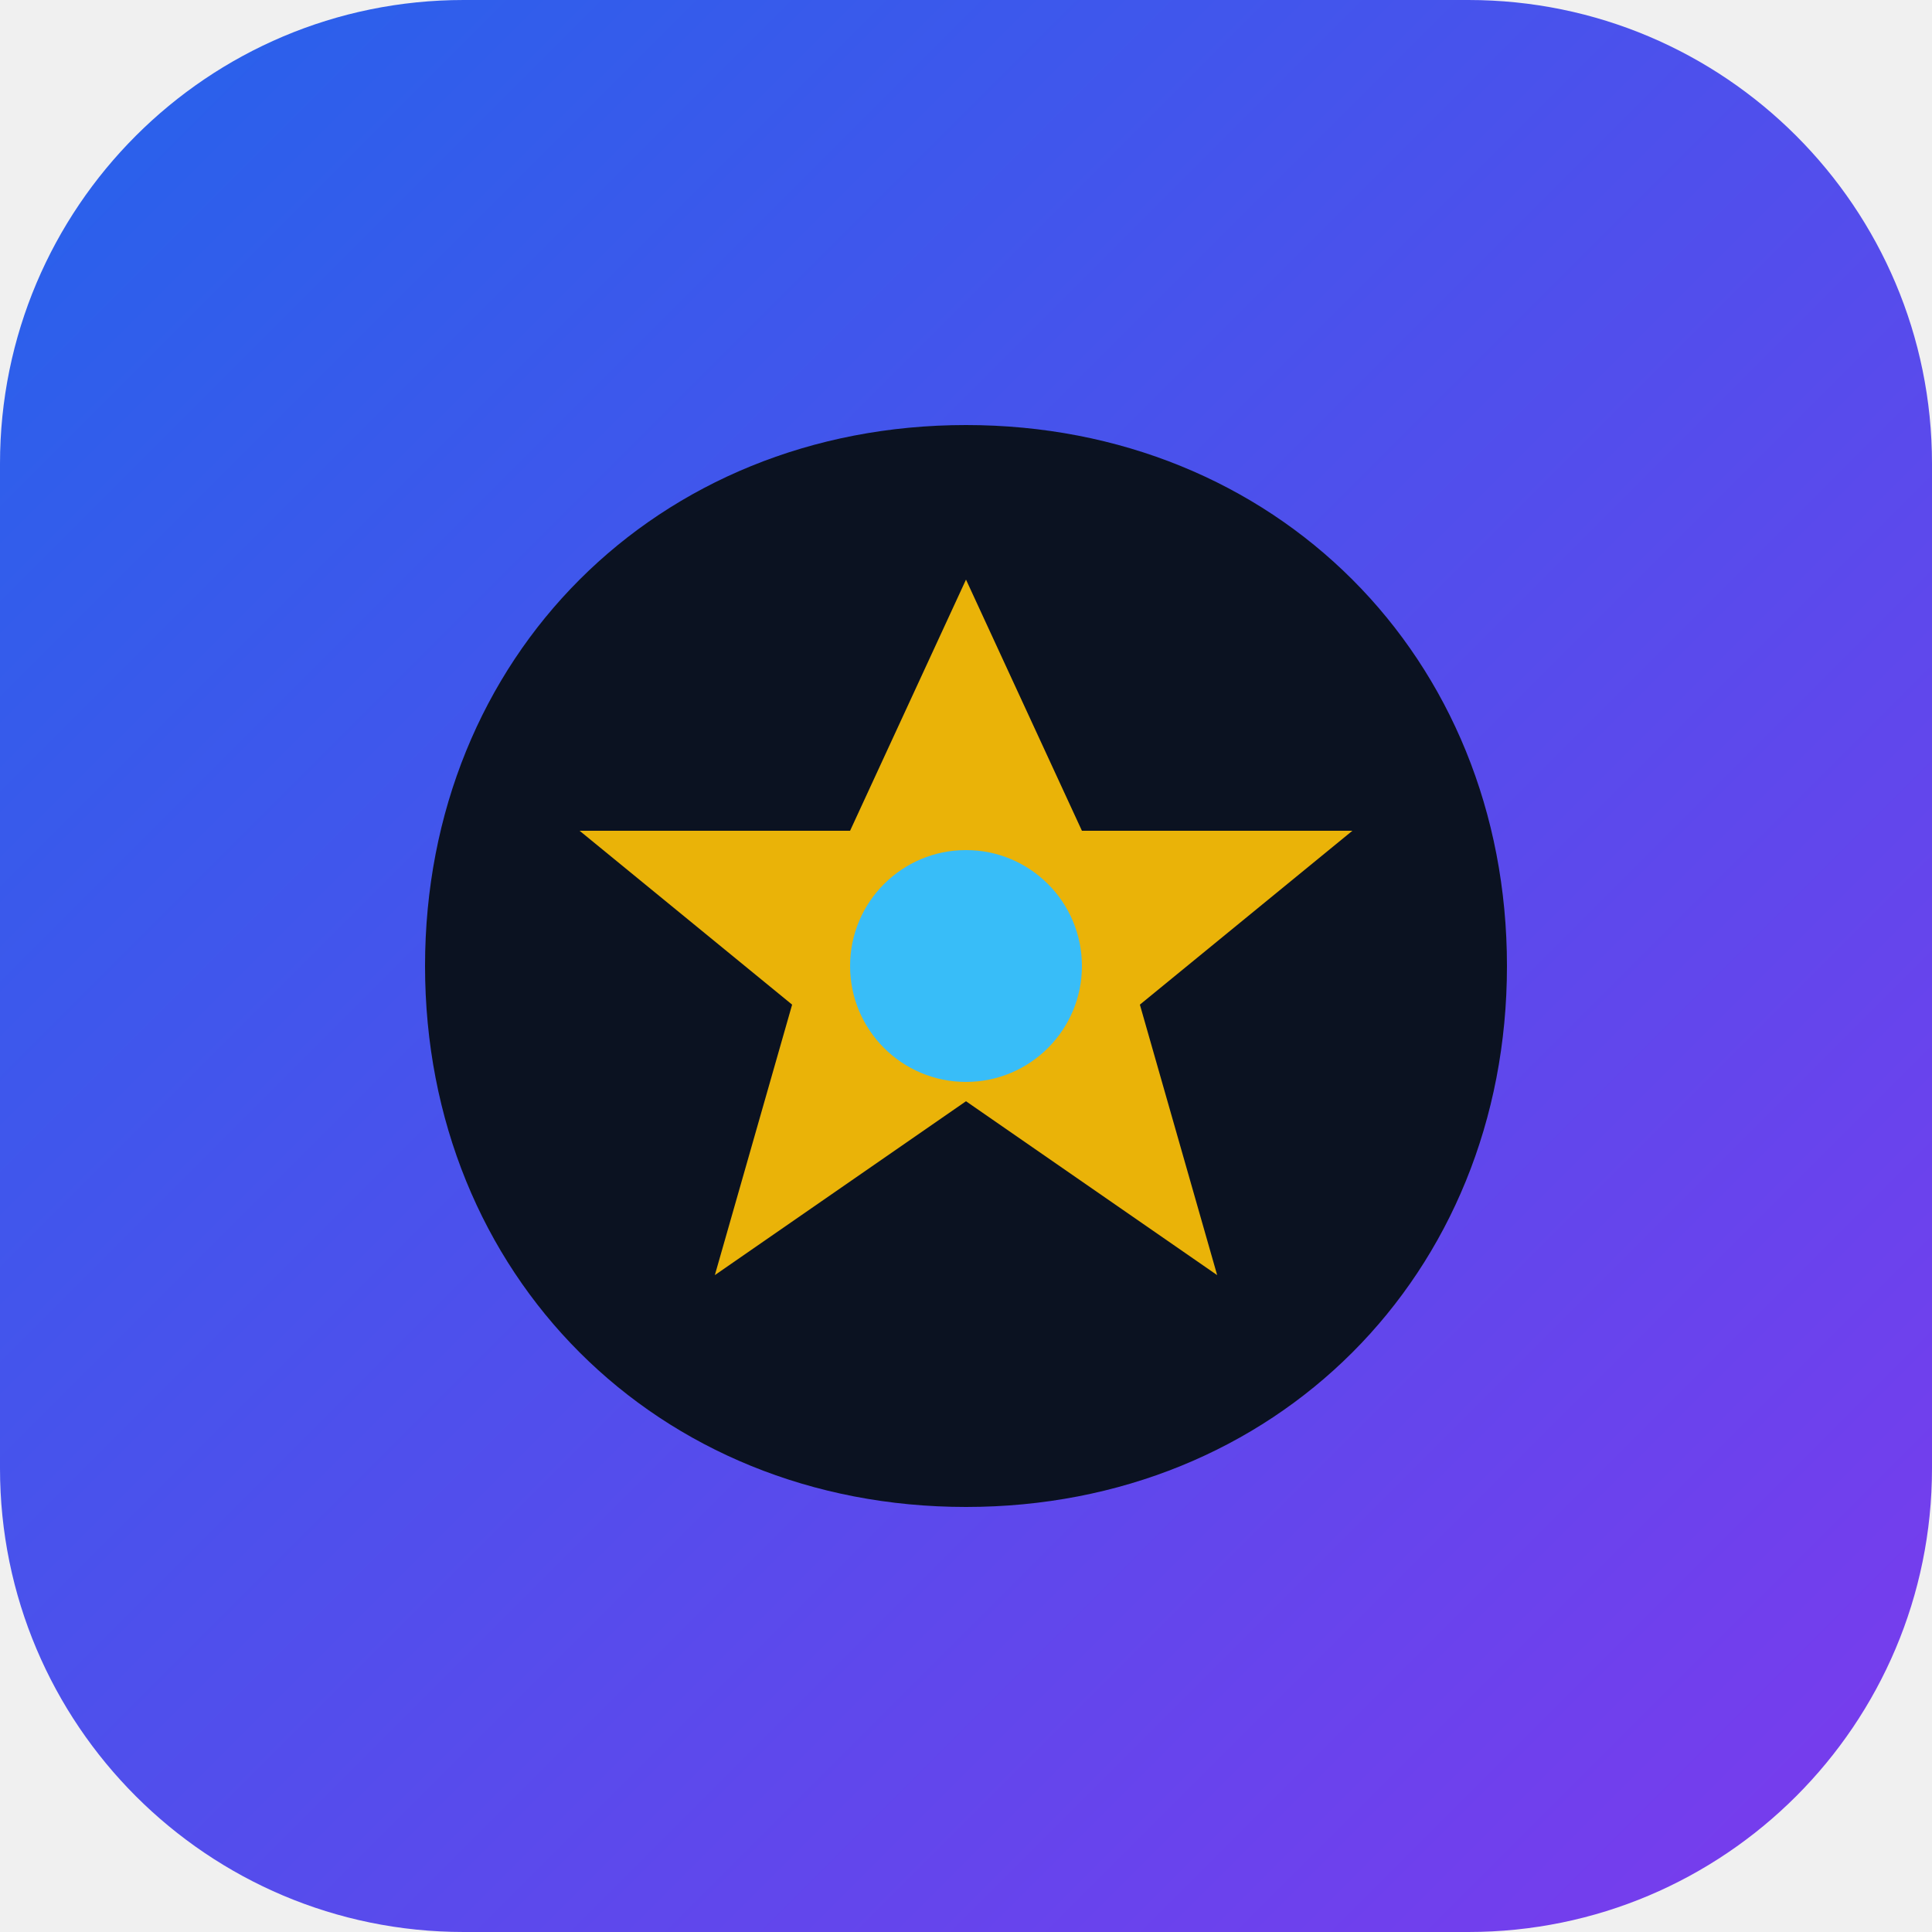
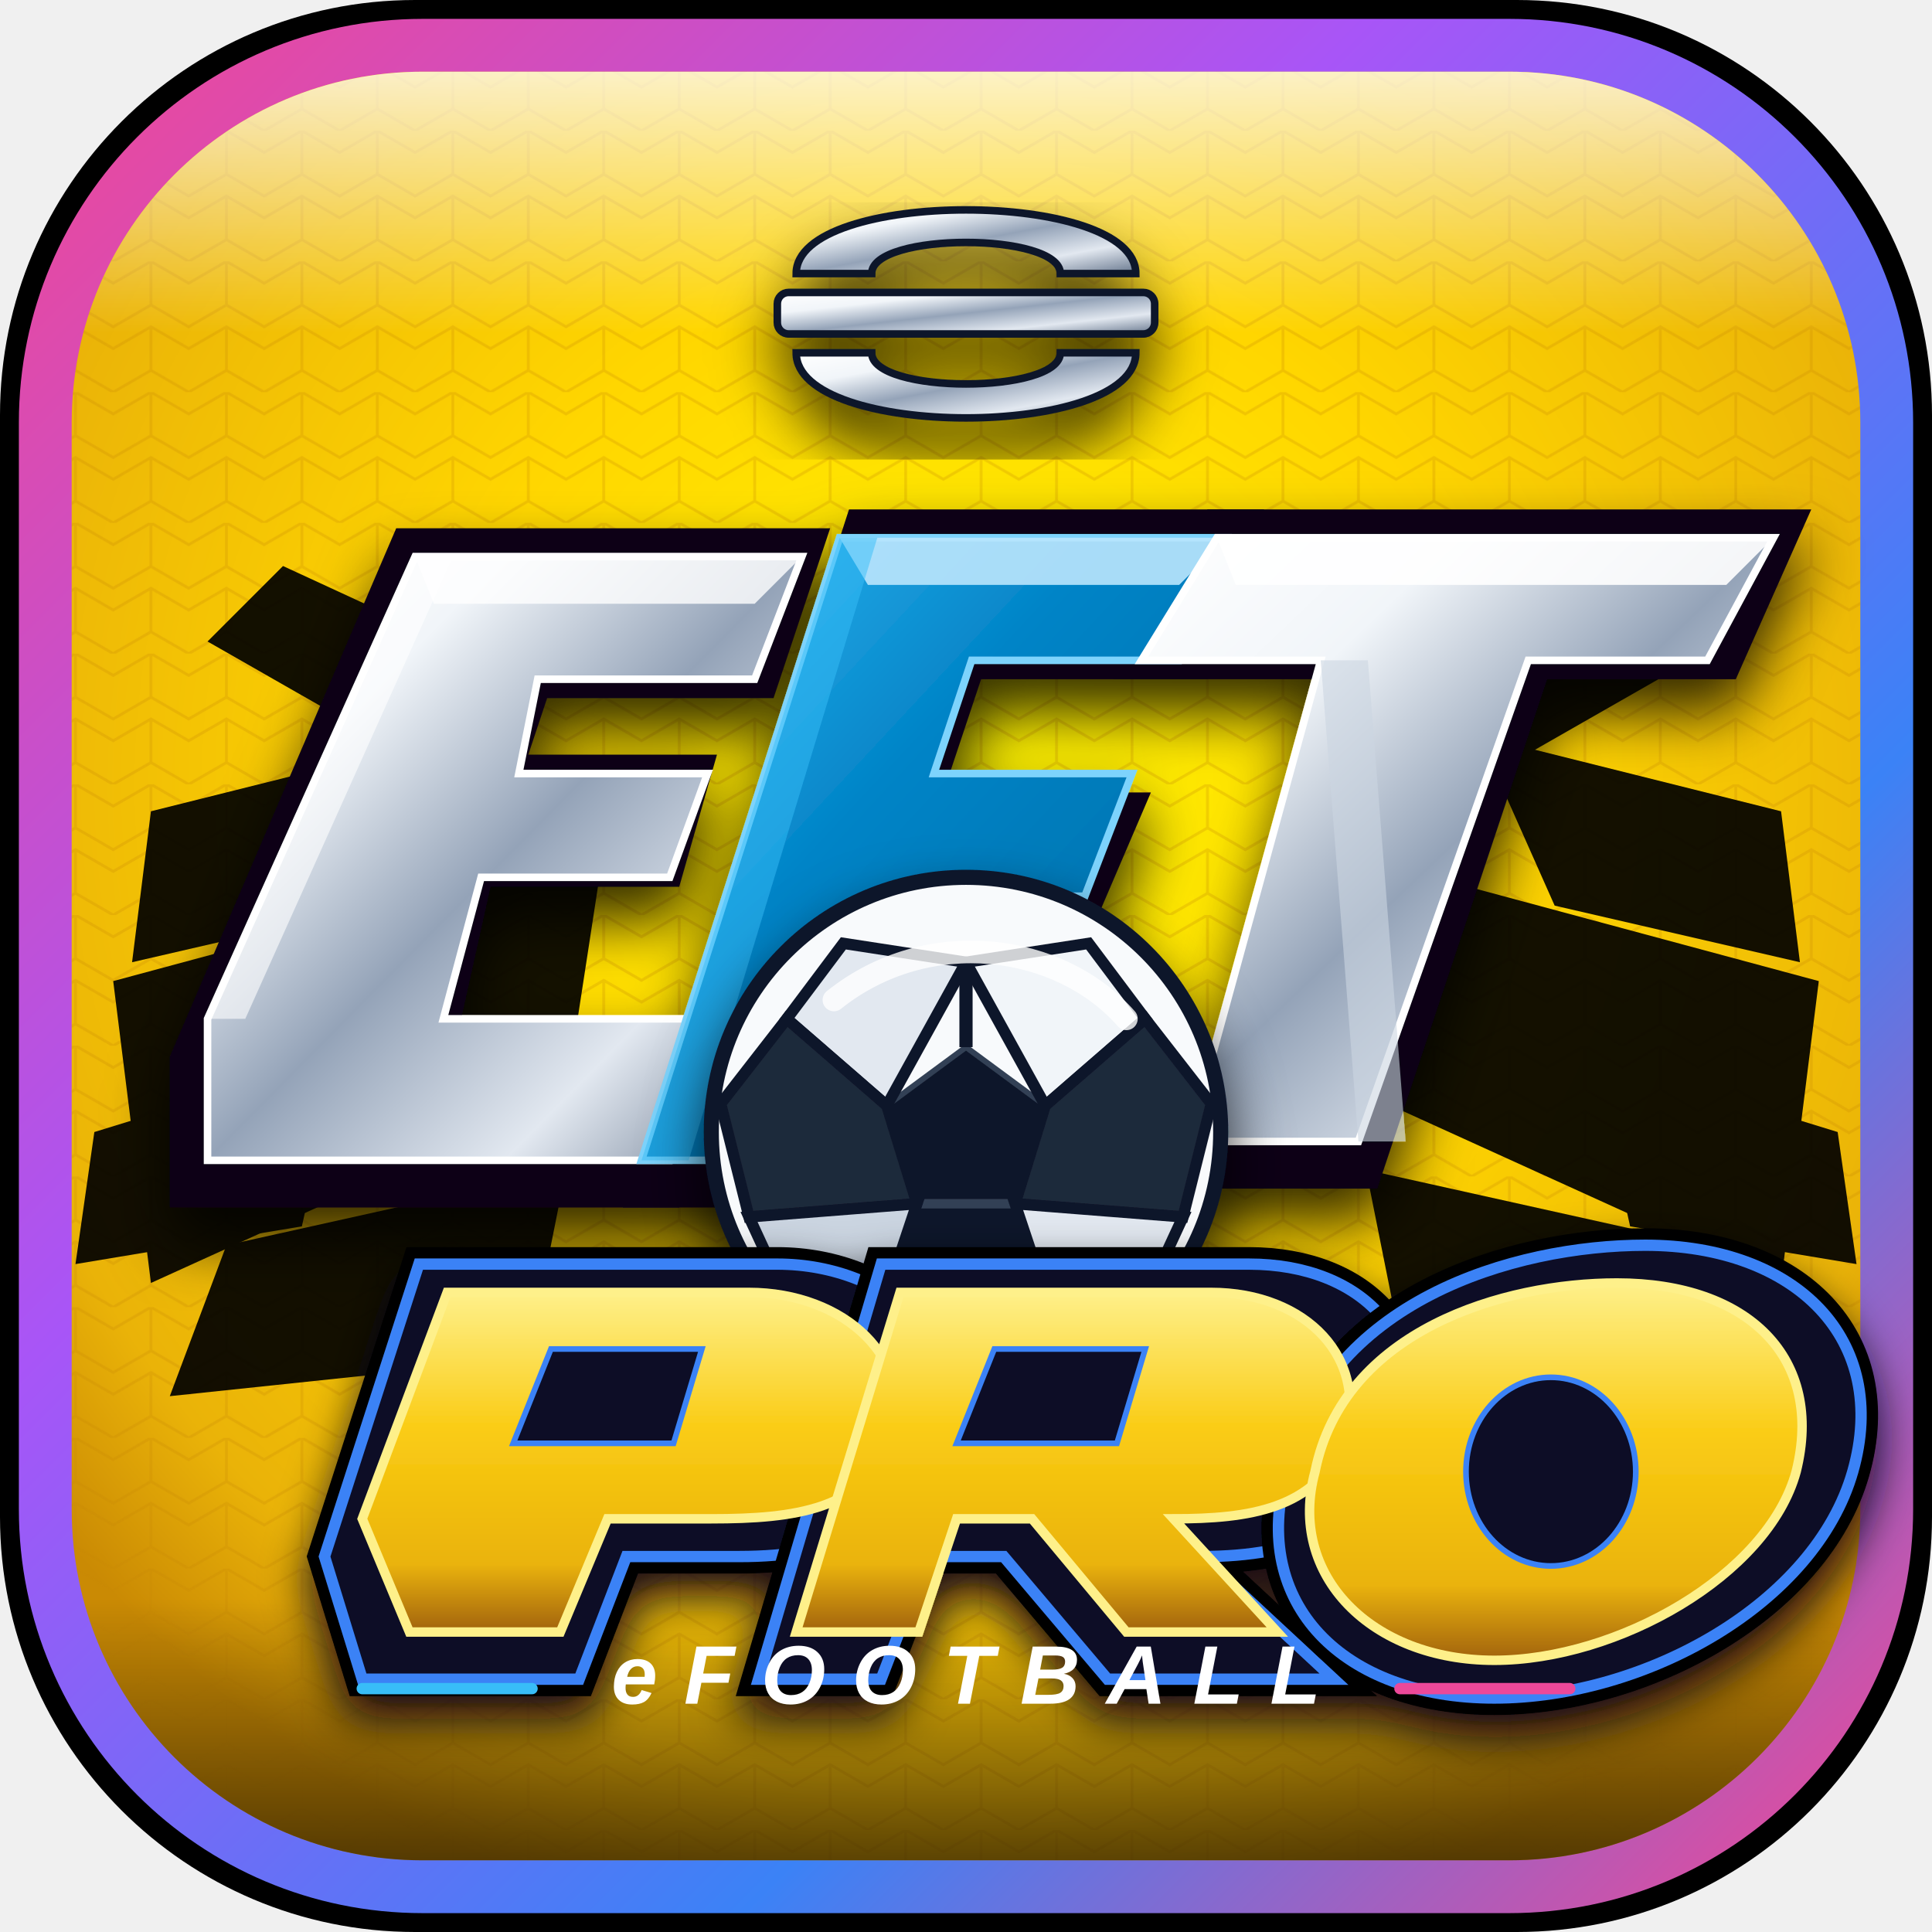
- <svg xmlns="http://www.w3.org/2000/svg" viewBox="0 0 100 100">
+ <svg xmlns="http://www.w3.org/2000/svg" viewBox="0 0 1024 1024" width="1024" height="1024">
  <defs>
-     <linearGradient id="g" x1="0%" y1="0%" x2="100%" y2="100%">
-       <stop offset="0%" stop-color="#2563eb" />
-       <stop offset="100%" stop-color="#7c3aed" />
+     <linearGradient id="neonBorder" x1="0%" y1="0%" x2="100%" y2="100%">
+       <stop offset="0%" stop-color="#ec4899" />
+       <stop offset="35%" stop-color="#a855f7" />
+       <stop offset="70%" stop-color="#3b82f6" />
+       <stop offset="100%" stop-color="#ec4899" />
    </linearGradient>
+     <radialGradient id="yellowBg" cx="50%" cy="40%" r="65%">
+       <stop offset="0%" stop-color="#FFF500" />
+       <stop offset="45%" stop-color="#FFD600" />
+       <stop offset="85%" stop-color="#EAB308" />
+       <stop offset="100%" stop-color="#CA8A04" />
+     </radialGradient>
+     <linearGradient id="badgeBevel" x1="0%" y1="0%" x2="0%" y2="100%">
+       <stop offset="0%" stop-color="#FFFFFF" stop-opacity="0.8" />
+       <stop offset="15%" stop-color="#FFFFFF" stop-opacity="0" />
+       <stop offset="85%" stop-color="#000000" stop-opacity="0" />
+       <stop offset="100%" stop-color="#000000" stop-opacity="0.6" />
+     </linearGradient>
+     <linearGradient id="chromeLight" x1="0%" y1="0%" x2="100%" y2="100%">
+       <stop offset="0%" stop-color="#FFFFFF" />
+       <stop offset="25%" stop-color="#F1F5F9" />
+       <stop offset="50%" stop-color="#94A3B8" />
+       <stop offset="75%" stop-color="#E2E8F0" />
+       <stop offset="100%" stop-color="#64748B" />
+     </linearGradient>
+     <linearGradient id="blueGlow" x1="0%" y1="0%" x2="100%" y2="100%">
+       <stop offset="0%" stop-color="#38BDF8" />
+       <stop offset="40%" stop-color="#0284C7" />
+       <stop offset="100%" stop-color="#0369A1" />
+     </linearGradient>
+     <linearGradient id="proGold" x1="0%" y1="0%" x2="0%" y2="100%">
+       <stop offset="0%" stop-color="#FEF08A" />
+       <stop offset="40%" stop-color="#FACC15" />
+       <stop offset="80%" stop-color="#EAB308" />
+       <stop offset="100%" stop-color="#A16207" />
+     </linearGradient>
+     <filter id="heavyShadow" x="-20%" y="-20%" width="140%" height="140%">
+       <feDropShadow dx="0" dy="18" stdDeviation="16" flood-color="#000000" flood-opacity="0.8" />
+     </filter>
+     <filter id="proShadow" x="-20%" y="-20%" width="140%" height="140%">
+       <feDropShadow dx="0" dy="12" stdDeviation="12" flood-color="#090514" flood-opacity="0.95" />
+     </filter>
+     <pattern id="hexPattern" width="40" height="69.282" patternUnits="userSpaceOnUse">
+       <path d="M 40 0 L 20 11.547 L 0 0 L 0 23.094 L 20 34.641 L 40 23.094 Z M 0 34.641 L 20 46.188 L 40 34.641 L 40 57.735 L 20 69.282 L 0 57.735 Z" fill="none" stroke="#CA8A04" stroke-width="1.5" stroke-opacity="0.25" />
+     </pattern>
  </defs>
-   <rect width="100" height="100" rx="24" fill="url(#g)" />
-   <path d="M50 22 C34 22 22 34 22 50 C22 66 34 78 50 78 C66 78 78 66 78 50 C78 34 66 22 50 22 Z" fill="#0b1221" />
-   <polygon points="50,30 56,43 70,43 59,52 63,66 50,57 37,66 41,52 30,43 44,43" fill="#eab308" />
-   <circle cx="50" cy="50" r="6" fill="#38bdf8" />
+   <rect width="1024" height="1024" fill="#000000" rx="220" />
+   <rect x="24" y="24" width="976" height="976" rx="200" fill="url(#yellowBg)" stroke="url(#neonBorder)" stroke-width="28" />
+   <rect x="38" y="38" width="948" height="948" rx="186" fill="url(#hexPattern)" />
+   <rect x="38" y="38" width="948" height="948" rx="186" fill="url(#badgeBevel)" />
+   <g fill="#000000" opacity="0.92">
+     <path d="M 60 520 L 320 450 L 300 580 L 80 680 Z" />
+     <path d="M 80 430 L 240 390 L 200 480 L 70 510 Z" />
+     <path d="M 120 660 L 300 620 L 280 720 L 90 740 Z" />
+     <polygon points="150,300 280,360 250,420 110,340" />
+     <polygon points="50,600 180,560 160,650 40,670" />
+     <path d="M 964 520 L 704 450 L 724 580 L 944 680 Z" />
+     <path d="M 944 430 L 784 390 L 824 480 L 954 510 Z" />
+     <path d="M 904 660 L 724 620 L 744 720 L 934 740 Z" />
+     <polygon points="874,300 744,360 774,420 914,340" />
+     <polygon points="974,600 844,560 864,650 984,670" />
+   </g>
+   <g transform="translate(512, 165)" filter="url(#heavyShadow)">
+     <path d="M -90 -20 C -90 -65, 90 -65, 90 -20 L 50 -20 C 50 -42, -50 -42, -50 -20 Z" fill="url(#chromeLight)" stroke="#0f172a" stroke-width="4" />
+     <rect x="-100" y="-10" width="200" height="22" rx="6" fill="url(#chromeLight)" stroke="#0f172a" stroke-width="4" />
+     <path d="M -90 22 C -90 68, 90 68, 90 22 L 50 22 C 50 44, -50 44, -50 22 Z" fill="url(#chromeLight)" stroke="#0f172a" stroke-width="4" />
+   </g>
+   <g filter="url(#heavyShadow)">
+     <path d="M 90 560 L 210 280 L 440 280 L 410 370 L 290 370 L 280 400 L 380 400 L 360 470 L 260 470 L 240 560 L 390 560 L 360 640 L 90 640 Z" fill="#090514" />
+     <path d="M 330 640 L 450 270 L 670 270 L 640 360 L 520 360 L 500 420 L 610 420 L 580 490 L 480 490 L 420 640 Z" fill="#090514" />
+     <path d="M 590 360 L 640 270 L 960 270 L 920 360 L 820 360 L 730 630 L 620 630 L 710 360 Z" fill="#090514" />
+     <polygon points="110,540 220,295 425,295 400,360 285,360 275,410 375,410 355,465 255,465 235,540 380,540 355,615 110,615" fill="url(#chromeLight)" stroke="#FFFFFF" stroke-width="4" />
+     <polygon points="110,540 220,295 240,295 130,540" fill="#FFFFFF" opacity="0.6" />
+     <polygon points="220,295 425,295 400,320 230,320" fill="#FFFFFF" opacity="0.8" />
+     <polygon points="340,615 445,285 650,285 625,350 515,350 495,410 600,410 575,475 475,475 420,615" fill="url(#blueGlow)" stroke="#7DD3FC" stroke-width="4" />
+     <polygon points="445,285 650,285 625,310 460,310" fill="#BAE6FD" opacity="0.9" />
+     <polygon points="340,615 445,285 465,285 365,615" fill="#38BDF8" opacity="0.5" />
+     <polygon points="605,350 645,285 940,285 905,350 810,350 720,605 630,605 700,350" fill="url(#chromeLight)" stroke="#FFFFFF" stroke-width="4" />
+     <polygon points="645,285 940,285 915,310 655,310" fill="#FFFFFF" opacity="0.9" />
+     <polygon points="700,350 720,605 745,605 725,350" fill="#CBD5E1" opacity="0.6" />
+   </g>
+   <g transform="translate(512, 600)" filter="url(#heavyShadow)">
+     <circle cx="0" cy="0" r="135" fill="#F8FAFC" stroke="#0F172A" stroke-width="8" />
+     <polygon points="0,-45 42,-14 26,38 -26,38 -42,-14" fill="#0F172A" stroke="#334155" stroke-width="3" />
+     <line x1="0" y1="-45" x2="0" y2="-90" stroke="#0F172A" stroke-width="7" />
+     <polygon points="0,-90 -65,-100 -95,-60 -42,-14" fill="#E2E8F0" stroke="#0F172A" stroke-width="6" />
+     <polygon points="0,-90 65,-100 95,-60 42,-14" fill="#F1F5F9" stroke="#0F172A" stroke-width="6" />
+     <polygon points="42,-14 95,-60 130,-15 115,45 26,38" fill="#1E293B" stroke="#0F172A" stroke-width="6" />
+     <polygon points="-42,-14 -95,-60 -130,-15 -115,45 -26,38" fill="#1E293B" stroke="#0F172A" stroke-width="6" />
+     <polygon points="-26,38 26,38 45,95 -45,95" fill="#0F172A" stroke="#334155" stroke-width="5" />
+     <polygon points="26,38 115,45 85,110 45,95" fill="#E2E8F0" stroke="#0F172A" stroke-width="6" />
+     <polygon points="-26,38 -115,45 -85,110 -45,95" fill="#CBD5E1" stroke="#0F172A" stroke-width="6" />
+     <path d="M -70 -70 C -20 -110, 50 -100, 85 -60" fill="none" stroke="#FFFFFF" stroke-width="12" stroke-linecap="round" opacity="0.8" />
+   </g>
+   <g transform="translate(512, 755)" filter="url(#proShadow)">
+     <path d="M -340 70 L -290 -85 L -100 -85 C -40 -85, 10 -40, -10 15 C -25 55, -70 70, -120 70 L -180 70 L -205 135 L -320 135 Z" fill="#030712" stroke="#000000" stroke-width="18" />
+     <path d="M -340 70 L -290 -85 L -100 -85 C -40 -85, 10 -40, -10 15 C -25 55, -70 70, -120 70 L -180 70 L -205 135 L -320 135 Z" fill="#0A0E27" stroke="#3B82F6" stroke-width="6" />
+     <path d="M -110 135 L -45 -85 L 150 -85 C 210 -85, 250 -45, 230 15 C 215 55, 175 70, 125 70 L 195 135 L 75 135 L 20 70 L -20 70 L -45 135 Z" fill="#030712" stroke="#000000" stroke-width="18" />
+     <path d="M -110 135 L -45 -85 L 150 -85 C 210 -85, 250 -45, 230 15 C 215 55, 175 70, 125 70 L 195 135 L 75 135 L 20 70 L -20 70 L -45 135 Z" fill="#0A0E27" stroke="#3B82F6" stroke-width="6" />
+     <path d="M 170 25 C 190 -65, 290 -95, 360 -95 C 440 -95, 490 -45, 470 25 C 450 95, 360 145, 280 145 C 200 145, 150 95, 170 25 Z" fill="#030712" stroke="#000000" stroke-width="18" />
+     <path d="M 170 25 C 190 -65, 290 -95, 360 -95 C 440 -95, 490 -45, 470 25 C 450 95, 360 145, 280 145 C 200 145, 150 95, 170 25 Z" fill="#0A0E27" stroke="#3B82F6" stroke-width="6" />
+     <g>
+       <path d="M -320 50 L -275 -70 L -115 -70 C -65 -70, -25 -35, -40 10 C -55 45, -90 50, -135 50 L -190 50 L -215 110 L -295 110 Z" fill="url(#proGold)" stroke="#FEF08A" stroke-width="5" />
+       <polygon points="-240 10 -220 -40 -140 -40 -155 10" fill="#0A0E27" stroke="#3B82F6" stroke-width="3" />
+     </g>
+     <g>
+       <path d="M -90 110 L -35 -70 L 130 -70 C 180 -70, 215 -35, 200 10 C 185 45, 150 50, 110 50 L 165 110 L 85 110 L 35 50 L -5 50 L -25 110 Z" fill="url(#proGold)" stroke="#FEF08A" stroke-width="5" />
+       <polygon points="-5 10 15 -40 95 -40 80 10" fill="#0A0E27" stroke="#3B82F6" stroke-width="3" />
+     </g>
+     <g>
+       <path d="M 185 25 C 200 -50, 285 -75, 345 -75 C 415 -75, 455 -35, 440 25 C 425 80, 345 125, 280 125 C 215 125, 170 80, 185 25 Z" fill="url(#proGold)" stroke="#FEF08A" stroke-width="5" />
+       <ellipse cx="310" cy="25" rx="45" ry="50" fill="#0A0E27" stroke="#3B82F6" stroke-width="3" />
+     </g>
+   </g>
+   <g transform="translate(512, 895)">
+     <line x1="-320" y1="0" x2="-230" y2="0" stroke="#38BDF8" stroke-width="6" stroke-linecap="round" />
+     <text x="0" y="8" font-family="'Arial', 'Helvetica', sans-serif" font-size="44" font-weight="900" font-style="italic" fill="#FFFFFF" text-anchor="middle" letter-spacing="14">eFOOTBALL</text>
+     <line x1="230" y1="0" x2="320" y2="0" stroke="#EC4899" stroke-width="6" stroke-linecap="round" />
+   </g>
</svg>
